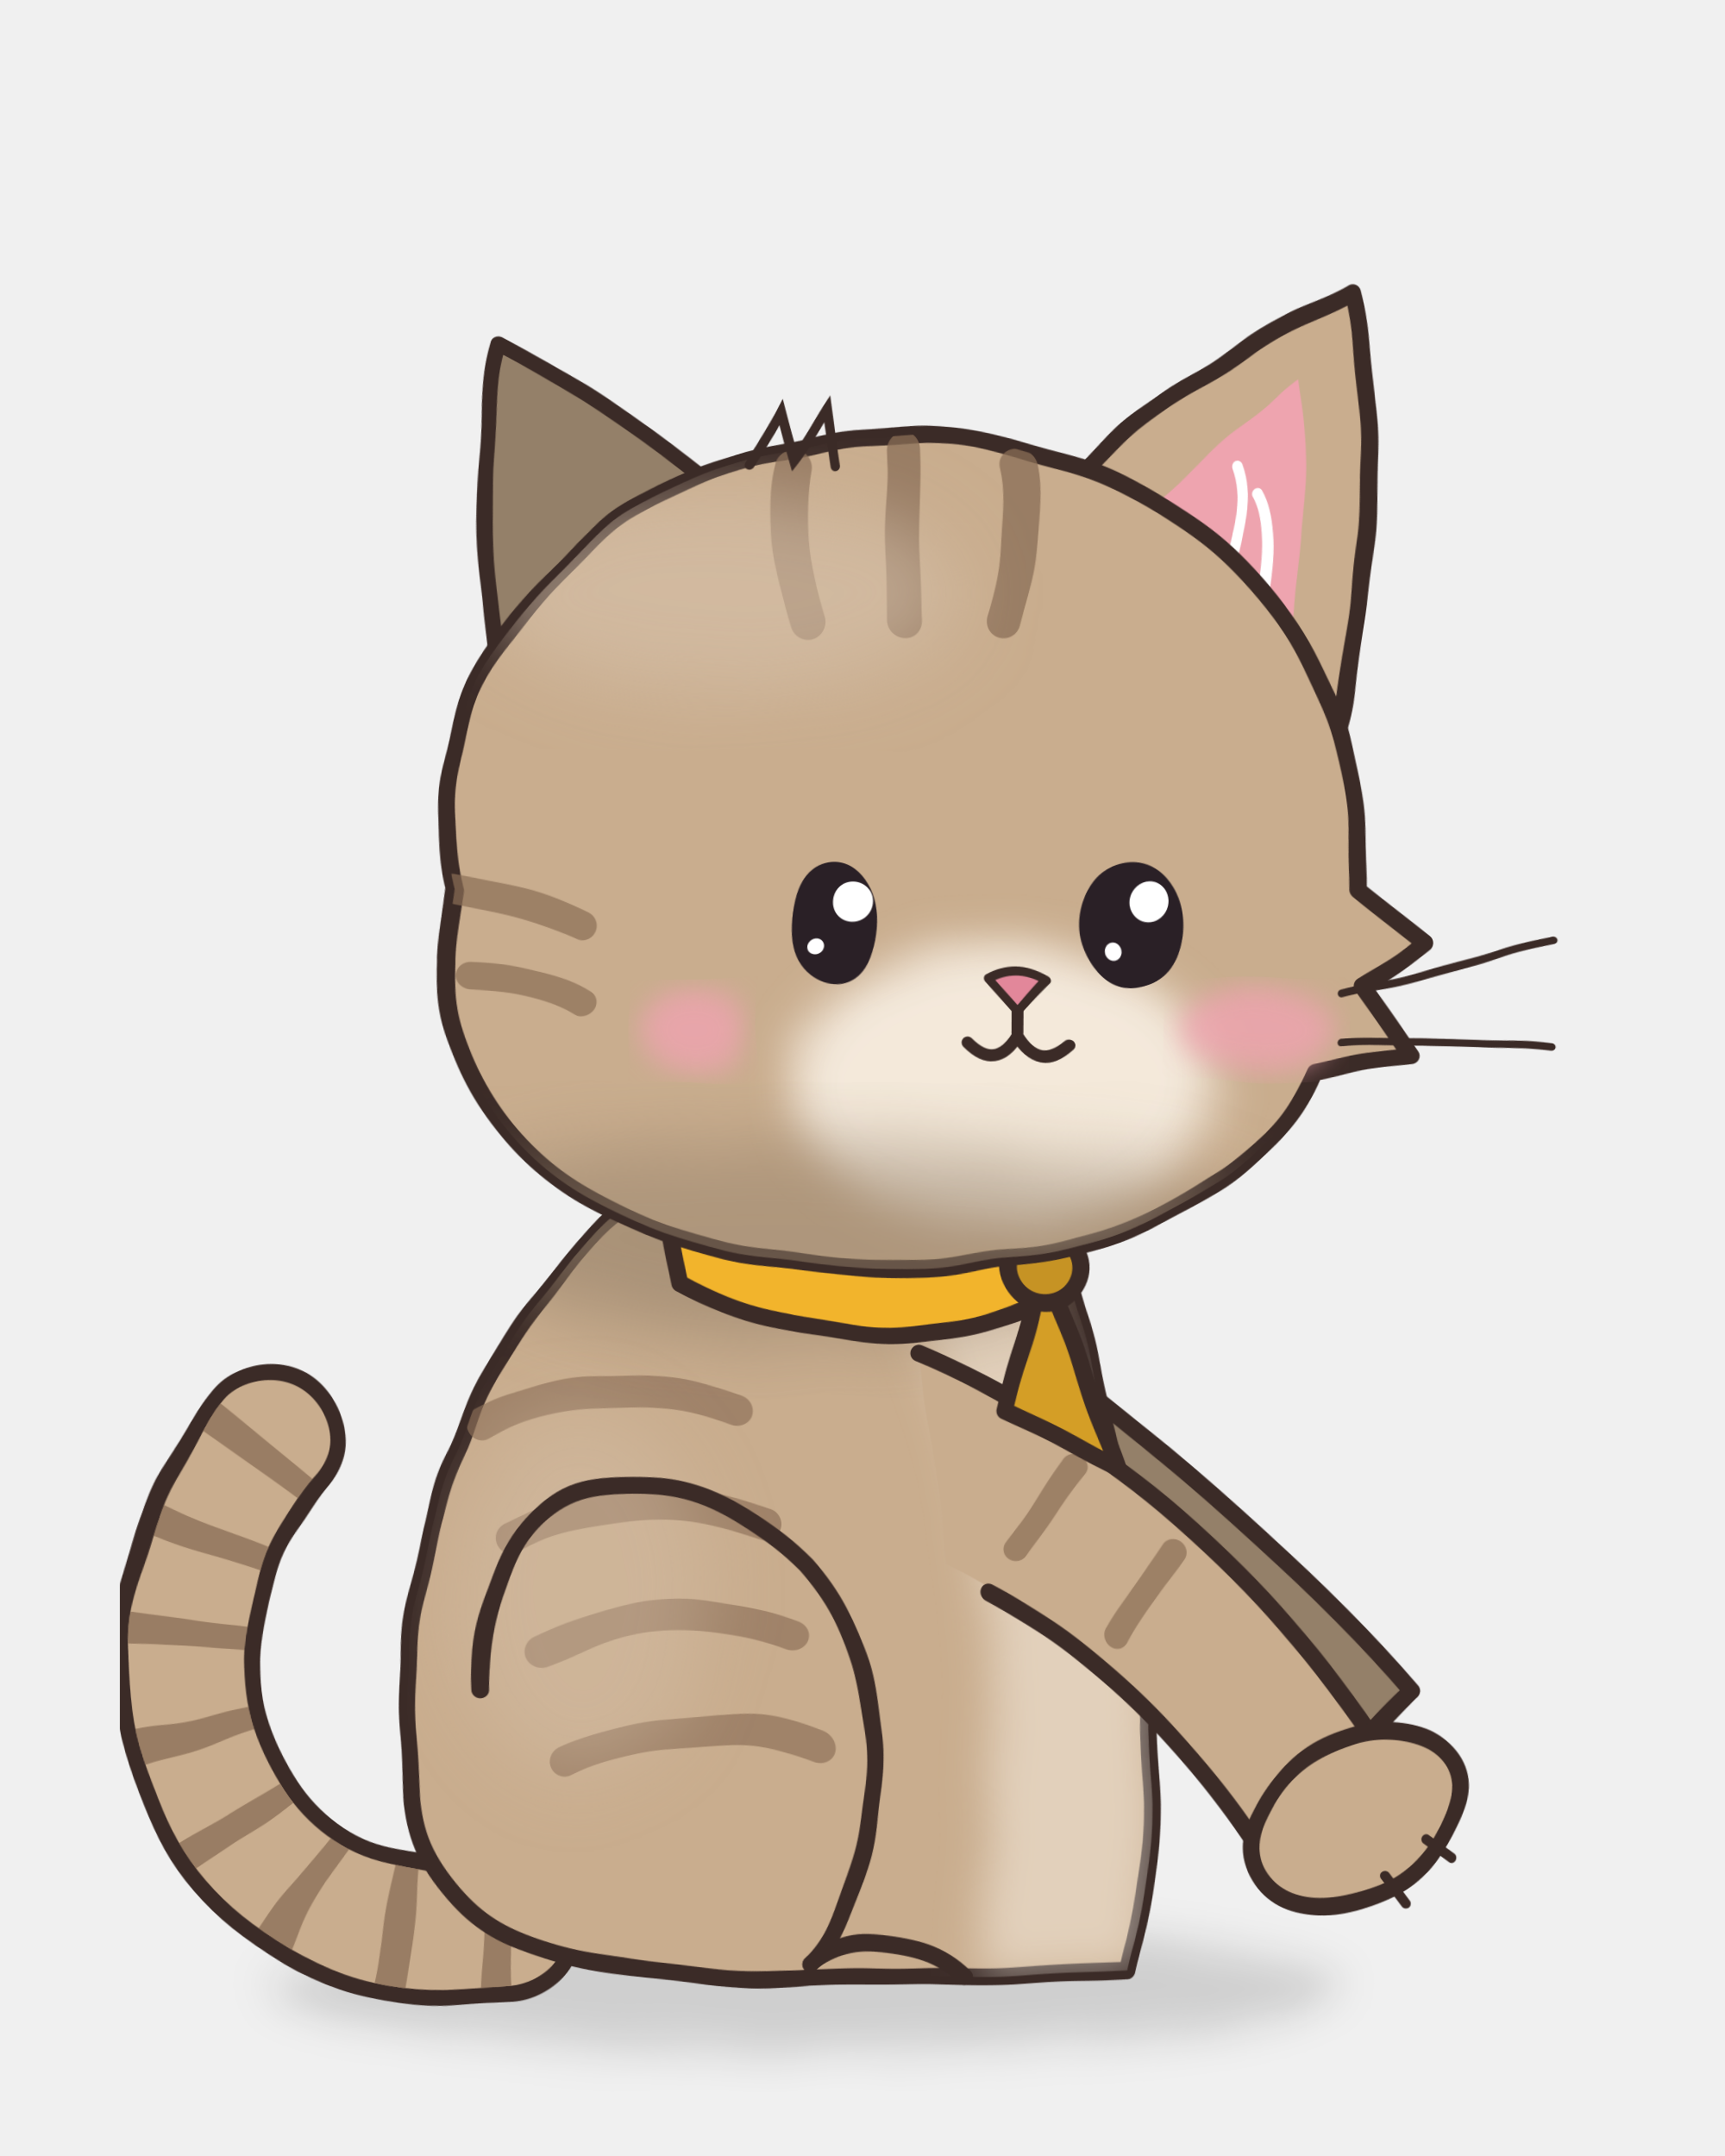
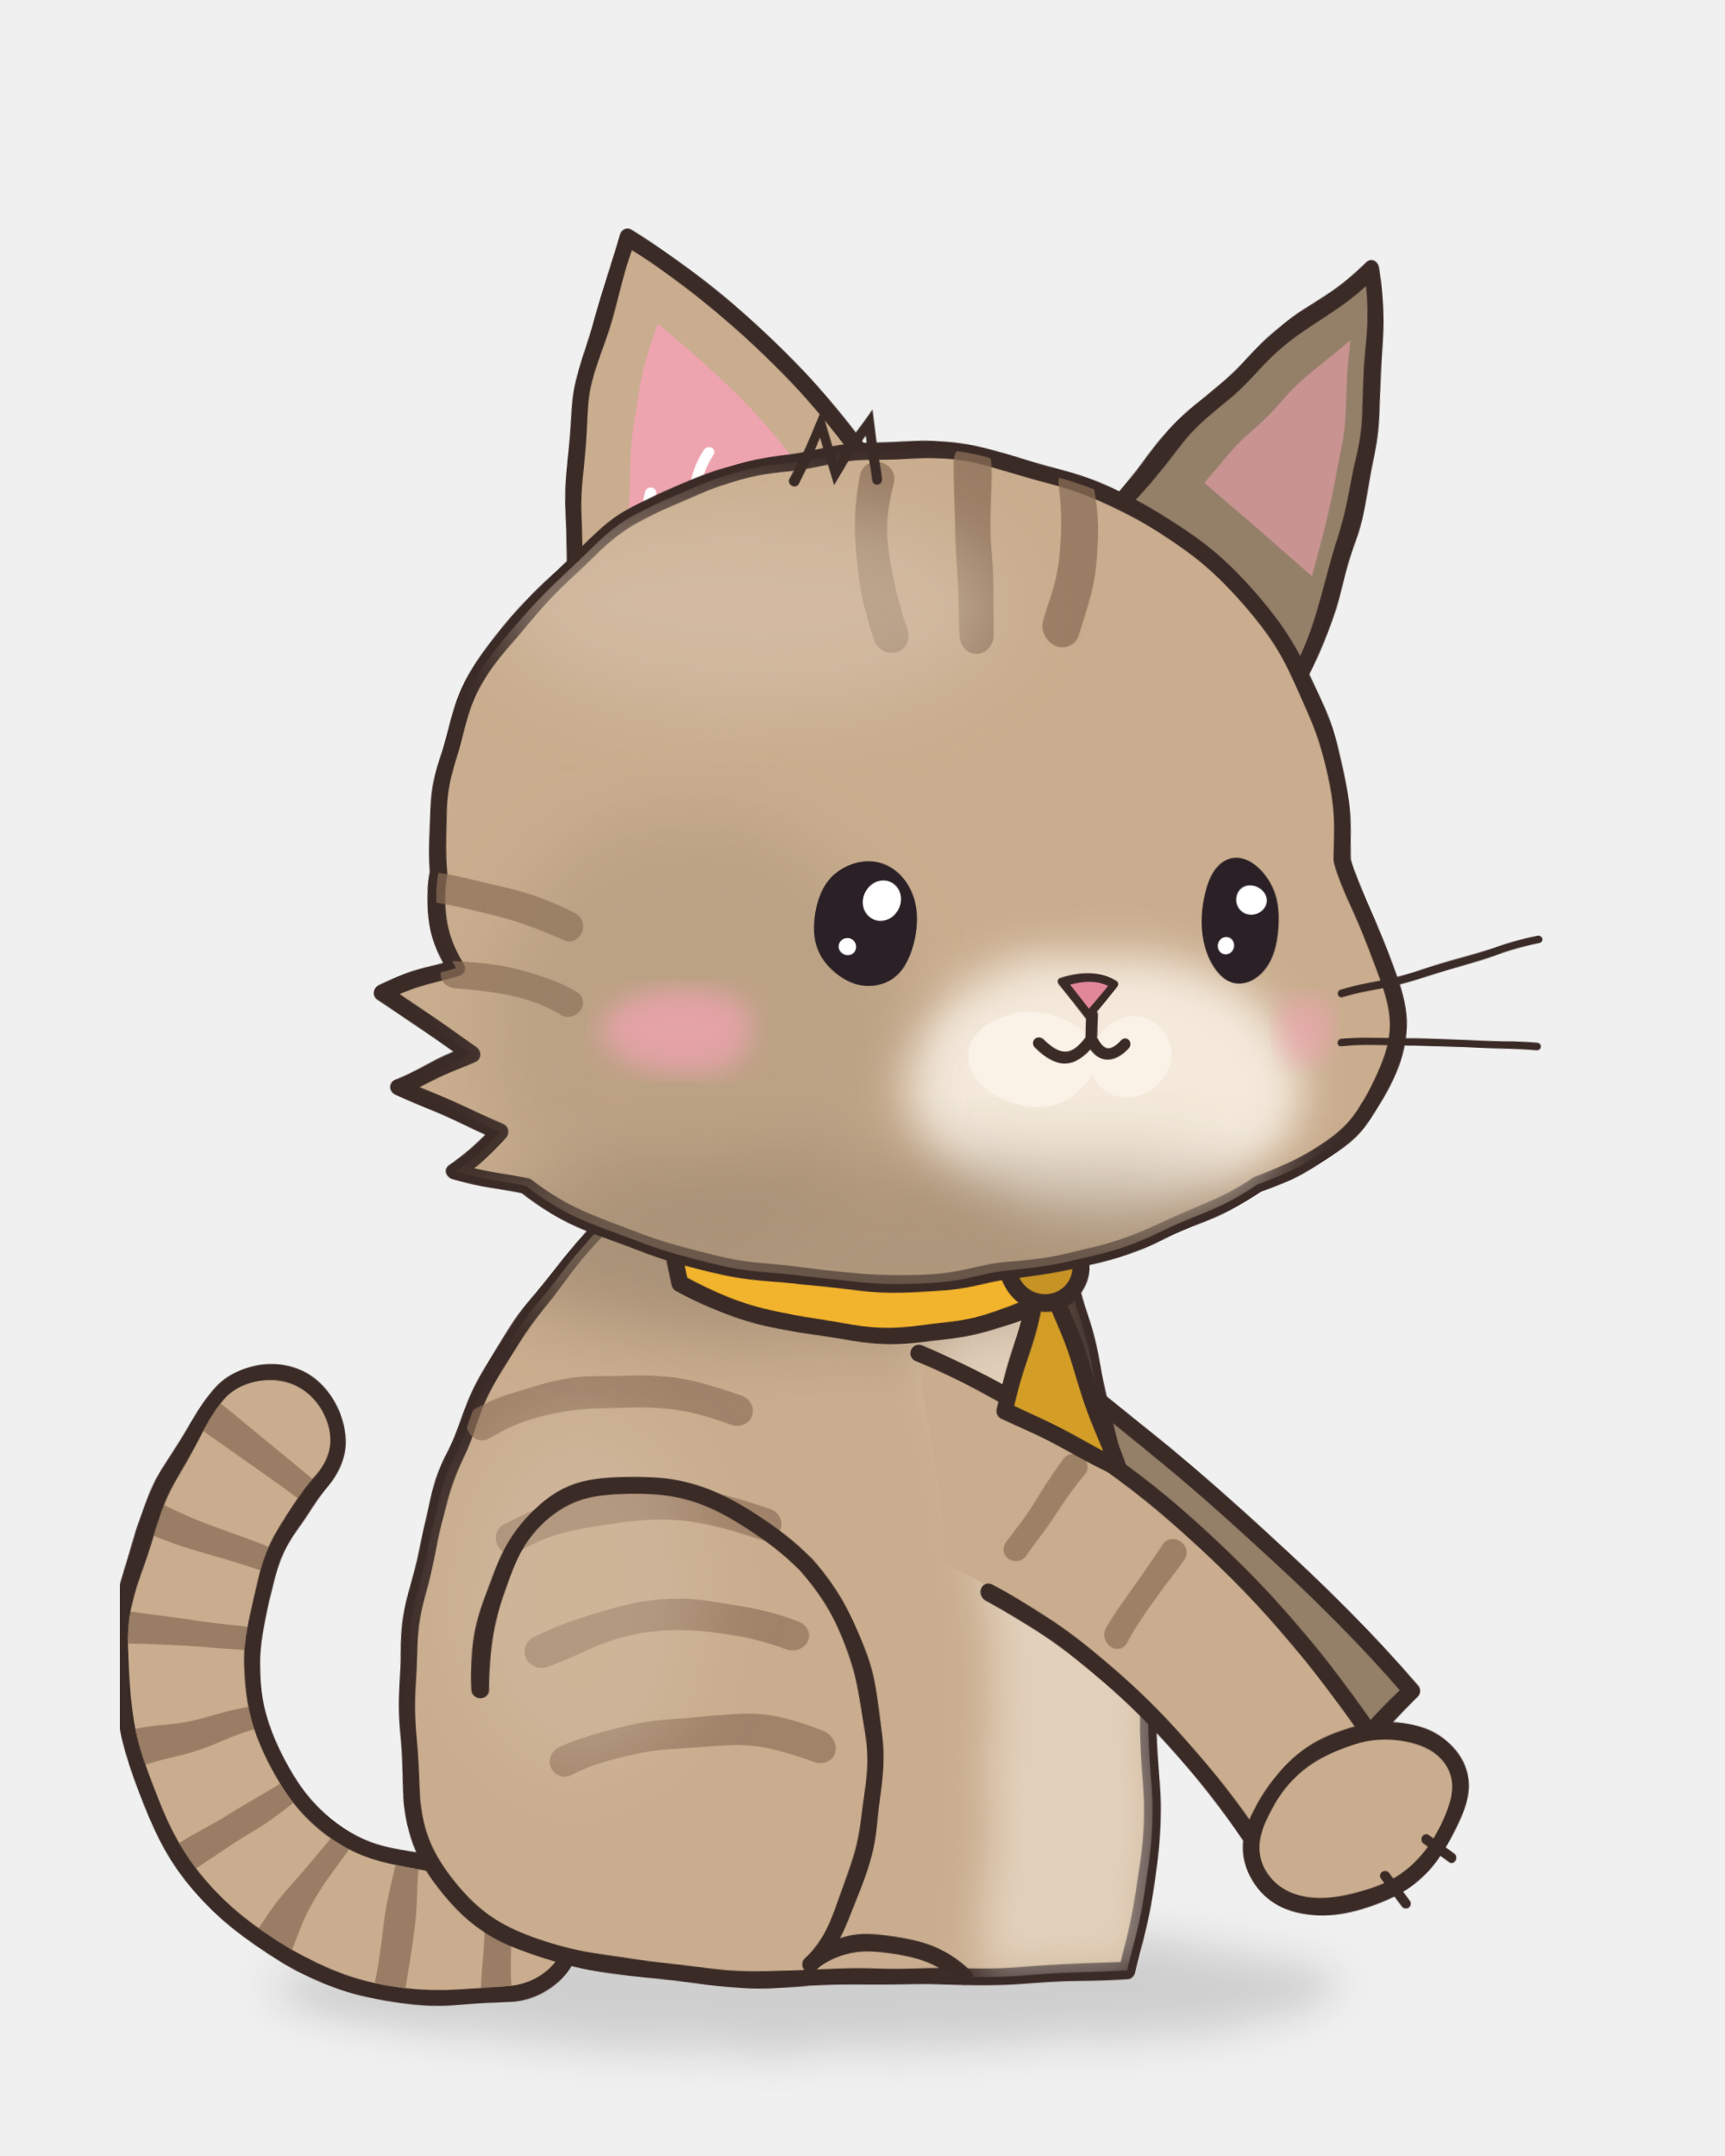
<svg xmlns="http://www.w3.org/2000/svg" viewBox="-104 -252 208 260">
  <defs>
    <filter id="ink" x="-5%" y="-5%" width="110%" height="110%">
      <feTurbulence type="fractalNoise" baseFrequency=".05" numOctaves="2" seed="3" result="n" />
      <feDisplacementMap in="SourceGraphic" in2="n" scale="2.2" />
    </filter>
    <filter id="pencil">
      <feTurbulence type="fractalNoise" baseFrequency="1.1 .35" numOctaves="2" seed="5" />
      <feColorMatrix values="0 0 0 0 .25  0 0 0 0 .2  0 0 0 0 .18  0 0 0 .22 -.02" />
      <feComposite in2="SourceGraphic" operator="in" />
    </filter>
    <filter id="blur1">
      <feGaussianBlur stdDeviation="1" />
    </filter>
    <filter id="blur2">
      <feGaussianBlur stdDeviation="2" />
    </filter>
    <filter id="blur3" x="-30%" y="-30%" width="160%" height="160%">
      <feGaussianBlur stdDeviation="3" />
    </filter>
    <filter id="blur4" x="-30%" y="-30%" width="160%" height="160%">
      <feGaussianBlur stdDeviation="5" />
    </filter>
  </defs>
  <g transform="translate(0 -150) scale(.85) translate(-120 -94)">
    <defs>
      <clipPath id="hslightwhitecalm">
-         <path d="M62 100 C56 62 88 36 126 36 C164 36 192 62 190 100 L200 108 L191 114 L198 124 L184 126 C174 146 150 154 124 154 C98 154 74 146 64 126 C60 118 60 108 62 100 Z" />
+         <path d="M60 98 C58 60 90 38 124 38 C160 38 188 60 188 96 C190 104 196 112 196 120 C196 130 188 138 176 142 C164 150 144 156 124 156 C102 156 82 150 72 142 L62 140 L68 134 L54 128 L64 123 L52 115 L62 111 C59 106 59 102 60 98 Z" />
      </clipPath>
      <clipPath id="bslightwhitecalm">
        <path d="M100 138 C68 150 52 194 56 228 C58 250 80 256 112 254 L158 254 C164 232 160 196 150 158 Z" />
      </clipPath>
    </defs>
    <g filter="url(#ink)">
      <ellipse cx="112" cy="256" rx="76" ry="9" fill="#000" opacity=".14" filter="url(#blur3)" />
      <path d="M70 248 C22 252 14 204 36 178" stroke="#3b2b27" stroke-width="21" fill="none" stroke-linecap="round" />
      <path d="M70 248 C22 252 14 204 36 178" stroke="#c9ad8e" stroke-width="16.5" fill="none" stroke-linecap="round" />
      <path d="M70 248 C22 252 14 204 36 178" stroke="#8a6d55" stroke-width="16.5" fill="none" stroke-dasharray="4 10" opacity=".75" />
      <path d="M150 170 C168 184 186 200 198 214 L186 226 C174 214 158 200 146 192 Z" stroke="#3b2b27" stroke-width="2.4" stroke-linejoin="round" stroke-linecap="round" fill="#948069" />
      <path d="M100 138 C68 150 52 194 56 228 C58 250 80 256 112 254 L158 254 C164 232 160 196 150 158 Z" stroke="#3b2b27" stroke-width="2.4" stroke-linejoin="round" stroke-linecap="round" fill="#c9ad8e" />
      <g clip-path="url(#bslightwhitecalm)">
        <path d="M126 140 C150 150 166 200 160 254 L136 254 C142 210 136 170 120 146Z" fill="#fbf3e8" opacity=".5" filter="url(#blur3)" />
        <path d="M66 176 q18 -8 36 -2" stroke="#8a6d55" stroke-width="4.5" fill="none" stroke-linecap="round" opacity=".65" />
        <path d="M70 192 q18 -8 36 -2" stroke="#8a6d55" stroke-width="4.5" fill="none" stroke-linecap="round" opacity=".65" />
        <path d="M74 208 q18 -8 36 -2" stroke="#8a6d55" stroke-width="4.5" fill="none" stroke-linecap="round" opacity=".65" />
        <path d="M78 224 q18 -8 36 -2" stroke="#8a6d55" stroke-width="4.5" fill="none" stroke-linecap="round" opacity=".65" />
        <ellipse cx="110" cy="150" rx="44" ry="14" fill="#948069" opacity=".6" filter="url(#blur4)" />
        <ellipse cx="80" cy="200" rx="18" ry="26" fill="#d8c3ad" opacity=".35" filter="url(#blur4)" />
      </g>
      <path d="M66 214 C64 182 92 176 112 196 C126 212 124 240 112 252" fill="none" stroke="#3b2b27" stroke-width="2.4" stroke-linejoin="round" stroke-linecap="round" />
      <path d="M112 252 C116 248 128 248 134 254" fill="none" stroke="#3b2b27" stroke-width="2.4" stroke-linejoin="round" stroke-linecap="round" />
      <path d="M128 166 C152 176 176 196 192 220 L176 236 C164 218 148 204 132 196 Z" fill="#c9ad8e" />
      <path d="M128 166 C152 176 176 196 192 220" fill="none" stroke="#3b2b27" stroke-width="2.4" stroke-linejoin="round" stroke-linecap="round" />
      <path d="M176 236 C164 218 150 206 138 200" fill="none" stroke="#3b2b27" stroke-width="2.4" stroke-linejoin="round" stroke-linecap="round" />
      <path d="M150 182 l-8 12 M164 194 l-8 12" stroke="#8a6d55" stroke-width="3.5" stroke-linecap="round" opacity=".7" />
      <ellipse cx="190" cy="232" rx="16" ry="11" stroke="#3b2b27" stroke-width="2.4" stroke-linejoin="round" stroke-linecap="round" fill="#c9ad8e" transform="rotate(-30 190 232)" />
      <path d="M194 240 l3 4 M200 235 l4 3" stroke="#3b2b27" stroke-width="1.4" fill="none" stroke-linecap="round" />
      <path d="M92 144 Q122 160 150 148 L148 158 Q120 170 94 156 Z" stroke="#3b2b27" stroke-width="2.4" stroke-linejoin="round" stroke-linecap="round" fill="#f2b42c" />
      <path d="M146 154 L156 182 L140 174 Z" stroke="#3b2b27" stroke-width="2.4" stroke-linejoin="round" stroke-linecap="round" fill="#d49e26" />
      <circle cx="146" cy="154" r="5" stroke="#3b2b27" stroke-width="2.4" stroke-linejoin="round" stroke-linecap="round" fill="#c69324" />
-       <g transform="translate(12 6) scale(.9) translate(6 4)">
-         <path d="M60 82 C54 58 52 34 57 15 C76 25 92 37 103 49 Z" stroke="#3b2b27" stroke-width="2.4" stroke-linejoin="round" stroke-linecap="round" fill="#948069" />
+       <path d="M154 48 C166 34 180 20 192 12 C194 32 190 52 182 70 Z" stroke="#3b2b27" stroke-width="2.4" stroke-linejoin="round" stroke-linecap="round" fill="#948069" />
+       <path d="M168 42 C176 34 184 27 189 22 C189 34 187 46 184 56 Z" fill="#f2a3b3" opacity=".55" />
+       <path d="M80 72 C77 50 79 28 87 8 C103 18 117 32 126 48 Z" stroke="#3b2b27" stroke-width="2.4" stroke-linejoin="round" stroke-linecap="round" fill="#c9ad8e" />
+       <path d="M88 62 C86 46 87 32 91 20 C101 28 109 36 116 48 Z" fill="#f2a3b3" opacity=".9" />
+       <path d="M96 54 q-1 -10 2 -16 M102 56 q0 -9 4 -13 M91 56 q-2 -8 -1 -12" stroke="#fff" stroke-width="1.6" fill="none" stroke-linecap="round" />
+       <path d="M60 98 C58 60 90 38 124 38 C160 38 188 60 188 96 C190 104 196 112 196 120 C196 130 188 138 176 142 C164 150 144 156 124 156 C102 156 82 150 72 142 L62 140 L68 134 L54 128 L64 123 L52 115 L62 111 C59 106 59 102 60 98 Z" stroke="#3b2b27" stroke-width="2.4" stroke-linejoin="round" stroke-linecap="round" fill="#c9ad8e" />
+       <g clip-path="url(#hslightwhitecalm)">
+         <path d="M122 42 q-2 10 2 22 M136 40 v24 M150 42 q2 10 -2 21" stroke="#8a6d55" stroke-width="5" fill="none" stroke-linecap="round" opacity=".75" />
+         <path d="M60 100 q10 1 18 5 M62 112 q10 0 16 4" stroke="#8a6d55" stroke-width="4" fill="none" stroke-linecap="round" opacity=".7" />
+         <ellipse cx="154.031" cy="128" rx="28" ry="19" fill="#fbf3e8" opacity=".85" filter="url(#blur3)" />
+         <ellipse cx="104" cy="60" rx="36" ry="15" fill="#d8c3ad" opacity=".55" filter="url(#blur4)" />
+         <ellipse cx="96" cy="120" rx="30" ry="30" fill="#948069" opacity=".25" filter="url(#blur4)" />
+         <ellipse cx="124" cy="152" rx="70" ry="14" fill="#948069" opacity=".5" filter="url(#blur4)" />
      </g>
-       <g transform="translate(6 0)">
-         <path d="M 180 82 C 186 58 188 34 183 15 C 164 25 148 37 137 49 Z" stroke="#3b2b27" stroke-width="2.4" stroke-linejoin="round" stroke-linecap="round" fill="#c9ad8e" />
-         <path d="M 173 72 C 177 54 178 40 176 28 C 165 36 156 44 148 52 Z" fill="#f2a3b3" opacity=".9" />
-         <path d="M166 56 q3 -10 1 -16 M171 58 q2 -9 -1 -14" stroke="#fff" stroke-width="1.6" fill="none" stroke-linecap="round" />
-       </g>
-       <path d="M62 100 C56 62 88 36 126 36 C164 36 192 62 190 100 L200 108 L191 114 L198 124 L184 126 C174 146 150 154 124 154 C98 154 74 146 64 126 C60 118 60 108 62 100 Z" stroke="#3b2b27" stroke-width="2.4" stroke-linejoin="round" stroke-linecap="round" fill="#c9ad8e" />
-       <g clip-path="url(#hslightwhitecalm)">
-         <path d="M110 40 q-2 10 2 22 M126 38 v24 M142 40 q2 10 -2 22" stroke="#8a6d55" stroke-width="5" fill="none" stroke-linecap="round" opacity=".75" />
-         <path d="M62 100 q10 1 18 5 M64 112 q10 0 16 4" stroke="#8a6d55" stroke-width="4" fill="none" stroke-linecap="round" opacity=".7" />
-         <ellipse cx="140" cy="128" rx="30" ry="20" fill="#fbf3e8" opacity=".85" filter="url(#blur3)" />
-         <ellipse cx="100" cy="58" rx="34" ry="14" fill="#d8c3ad" opacity=".55" filter="url(#blur4)" />
-         <ellipse cx="110" cy="150" rx="70" ry="14" fill="#948069" opacity=".5" filter="url(#blur4)" />
-       </g>
-       <path d="M104 40 l4 -8 l2 7 l5 -7 l1 8" stroke="#3b2b27" stroke-width="1.4" fill="none" stroke-linecap="round" />
-       <ellipse cx="116" cy="105" rx="6.232" ry="8.74" fill="#2a2026" />
-       <circle cx="118.66" cy="101.96" r="2.888" fill="#fff" />
-       <circle cx="113.507" cy="108.42" r="1.216" fill="#fff" />
-       <ellipse cx="158" cy="105" rx="7.6" ry="8.74" fill="#2a2026" />
-       <circle cx="160.66" cy="101.96" r="2.888" fill="#fff" />
-       <circle cx="154.96" cy="108.42" r="1.216" fill="#fff" />
-       <ellipse cx="96" cy="120" rx="7.7" ry="6" fill="#f2a3b3" opacity=".75" filter="url(#blur2)" />
-       <ellipse cx="176" cy="120" rx="11" ry="6" fill="#f2a3b3" opacity=".75" filter="url(#blur2)" />
-       <path d="M138 113 Q142 111 146 113 L142 117.5 Z" fill="#e2879a" stroke="#3b2b27" stroke-width="1.2" stroke-linejoin="round" />
-       <path d="M142 117.5 v3 M135 122 Q139 126 142 121 Q145 126 149 122" stroke="#3b2b27" fill="none" stroke-linecap="round" stroke-linejoin="round" stroke-width="1.7" />
-       <path d="M188 115 q16 -3.2 30 -7.6" stroke="#3b2b27" stroke-width="1.1" fill="none" stroke-linecap="round" />
-       <path d="M188 122 q16 -0.4 30 0.8" stroke="#3b2b27" stroke-width="1.1" fill="none" stroke-linecap="round" />
-       <g transform="translate(14 0)" />
+       <path d="M110 42 l4 -8 l2 7 l5 -7 l1 8" stroke="#3b2b27" stroke-width="1.4" fill="none" stroke-linecap="round" />
+       <ellipse cx="120.65" cy="105" rx="7.6" ry="8.74" fill="#2a2026" />
+       <circle cx="122.93" cy="101.96" r="2.888" fill="#fff" />
+       <circle cx="117.99" cy="108.42" r="1.216" fill="#fff" />
+       <ellipse cx="173.737" cy="105" rx="5.5" ry="8.74" fill="#2a2026" />
+       <circle cx="175.387" cy="101.96" r="2.09" fill="#fff" />
+       <circle cx="171.812" cy="108.42" r="1.216" fill="#fff" />
+       <ellipse cx="93.954" cy="120" rx="11" ry="6" fill="#f2a3b3" opacity=".75" filter="url(#blur2)" />
+       <ellipse cx="182.868" cy="120" rx="4" ry="5" fill="#f2a3b3" opacity=".6" filter="url(#blur2)" />
+       <ellipse cx="144.031" cy="124" rx="9" ry="6.5" fill="#fbf3e8" opacity=".9" />
+       <ellipse cx="158.031" cy="124" rx="6" ry="6" fill="#fbf3e8" opacity=".9" />
+       <path d="M148.031 113 Q152.031 111 155.031 113 L151.531 117.5 Z" fill="#e2879a" stroke="#3b2b27" stroke-width="1.2" stroke-linejoin="round" />
+       <path d="M152.031 117.5 v3 M145.031 122 Q149.031 126 152.031 121 Q154.031 125 157.031 122" stroke="#3b2b27" fill="none" stroke-linecap="round" stroke-linejoin="round" stroke-width="1.7" />
+       <path d="M188 115 q14 -3.2 28 -7.6" stroke="#3b2b27" stroke-width="1.1" fill="none" stroke-linecap="round" />
+       <path d="M188 122 q14 -0.4 28 0.8" stroke="#3b2b27" stroke-width="1.1" fill="none" stroke-linecap="round" />
+       <g transform="translate(6 0)" />
    </g>
  </g>
</svg>
